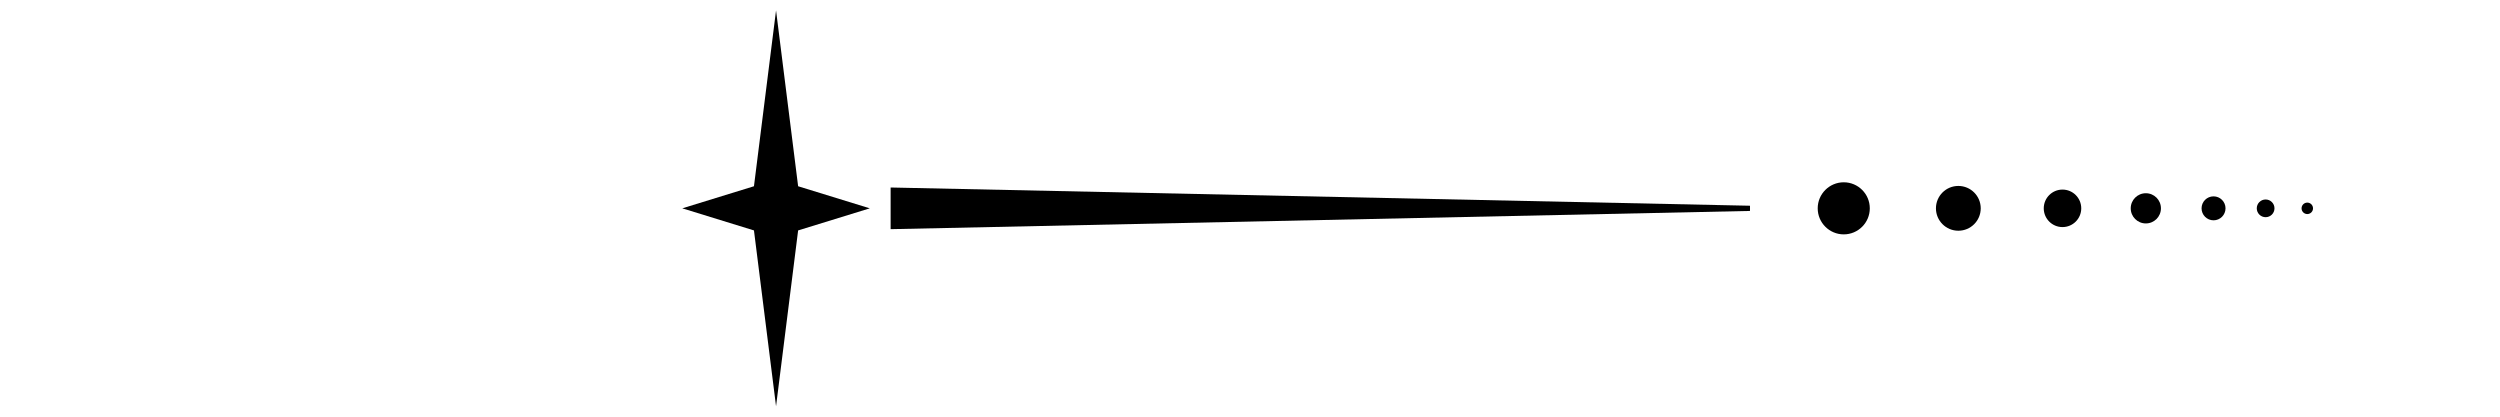
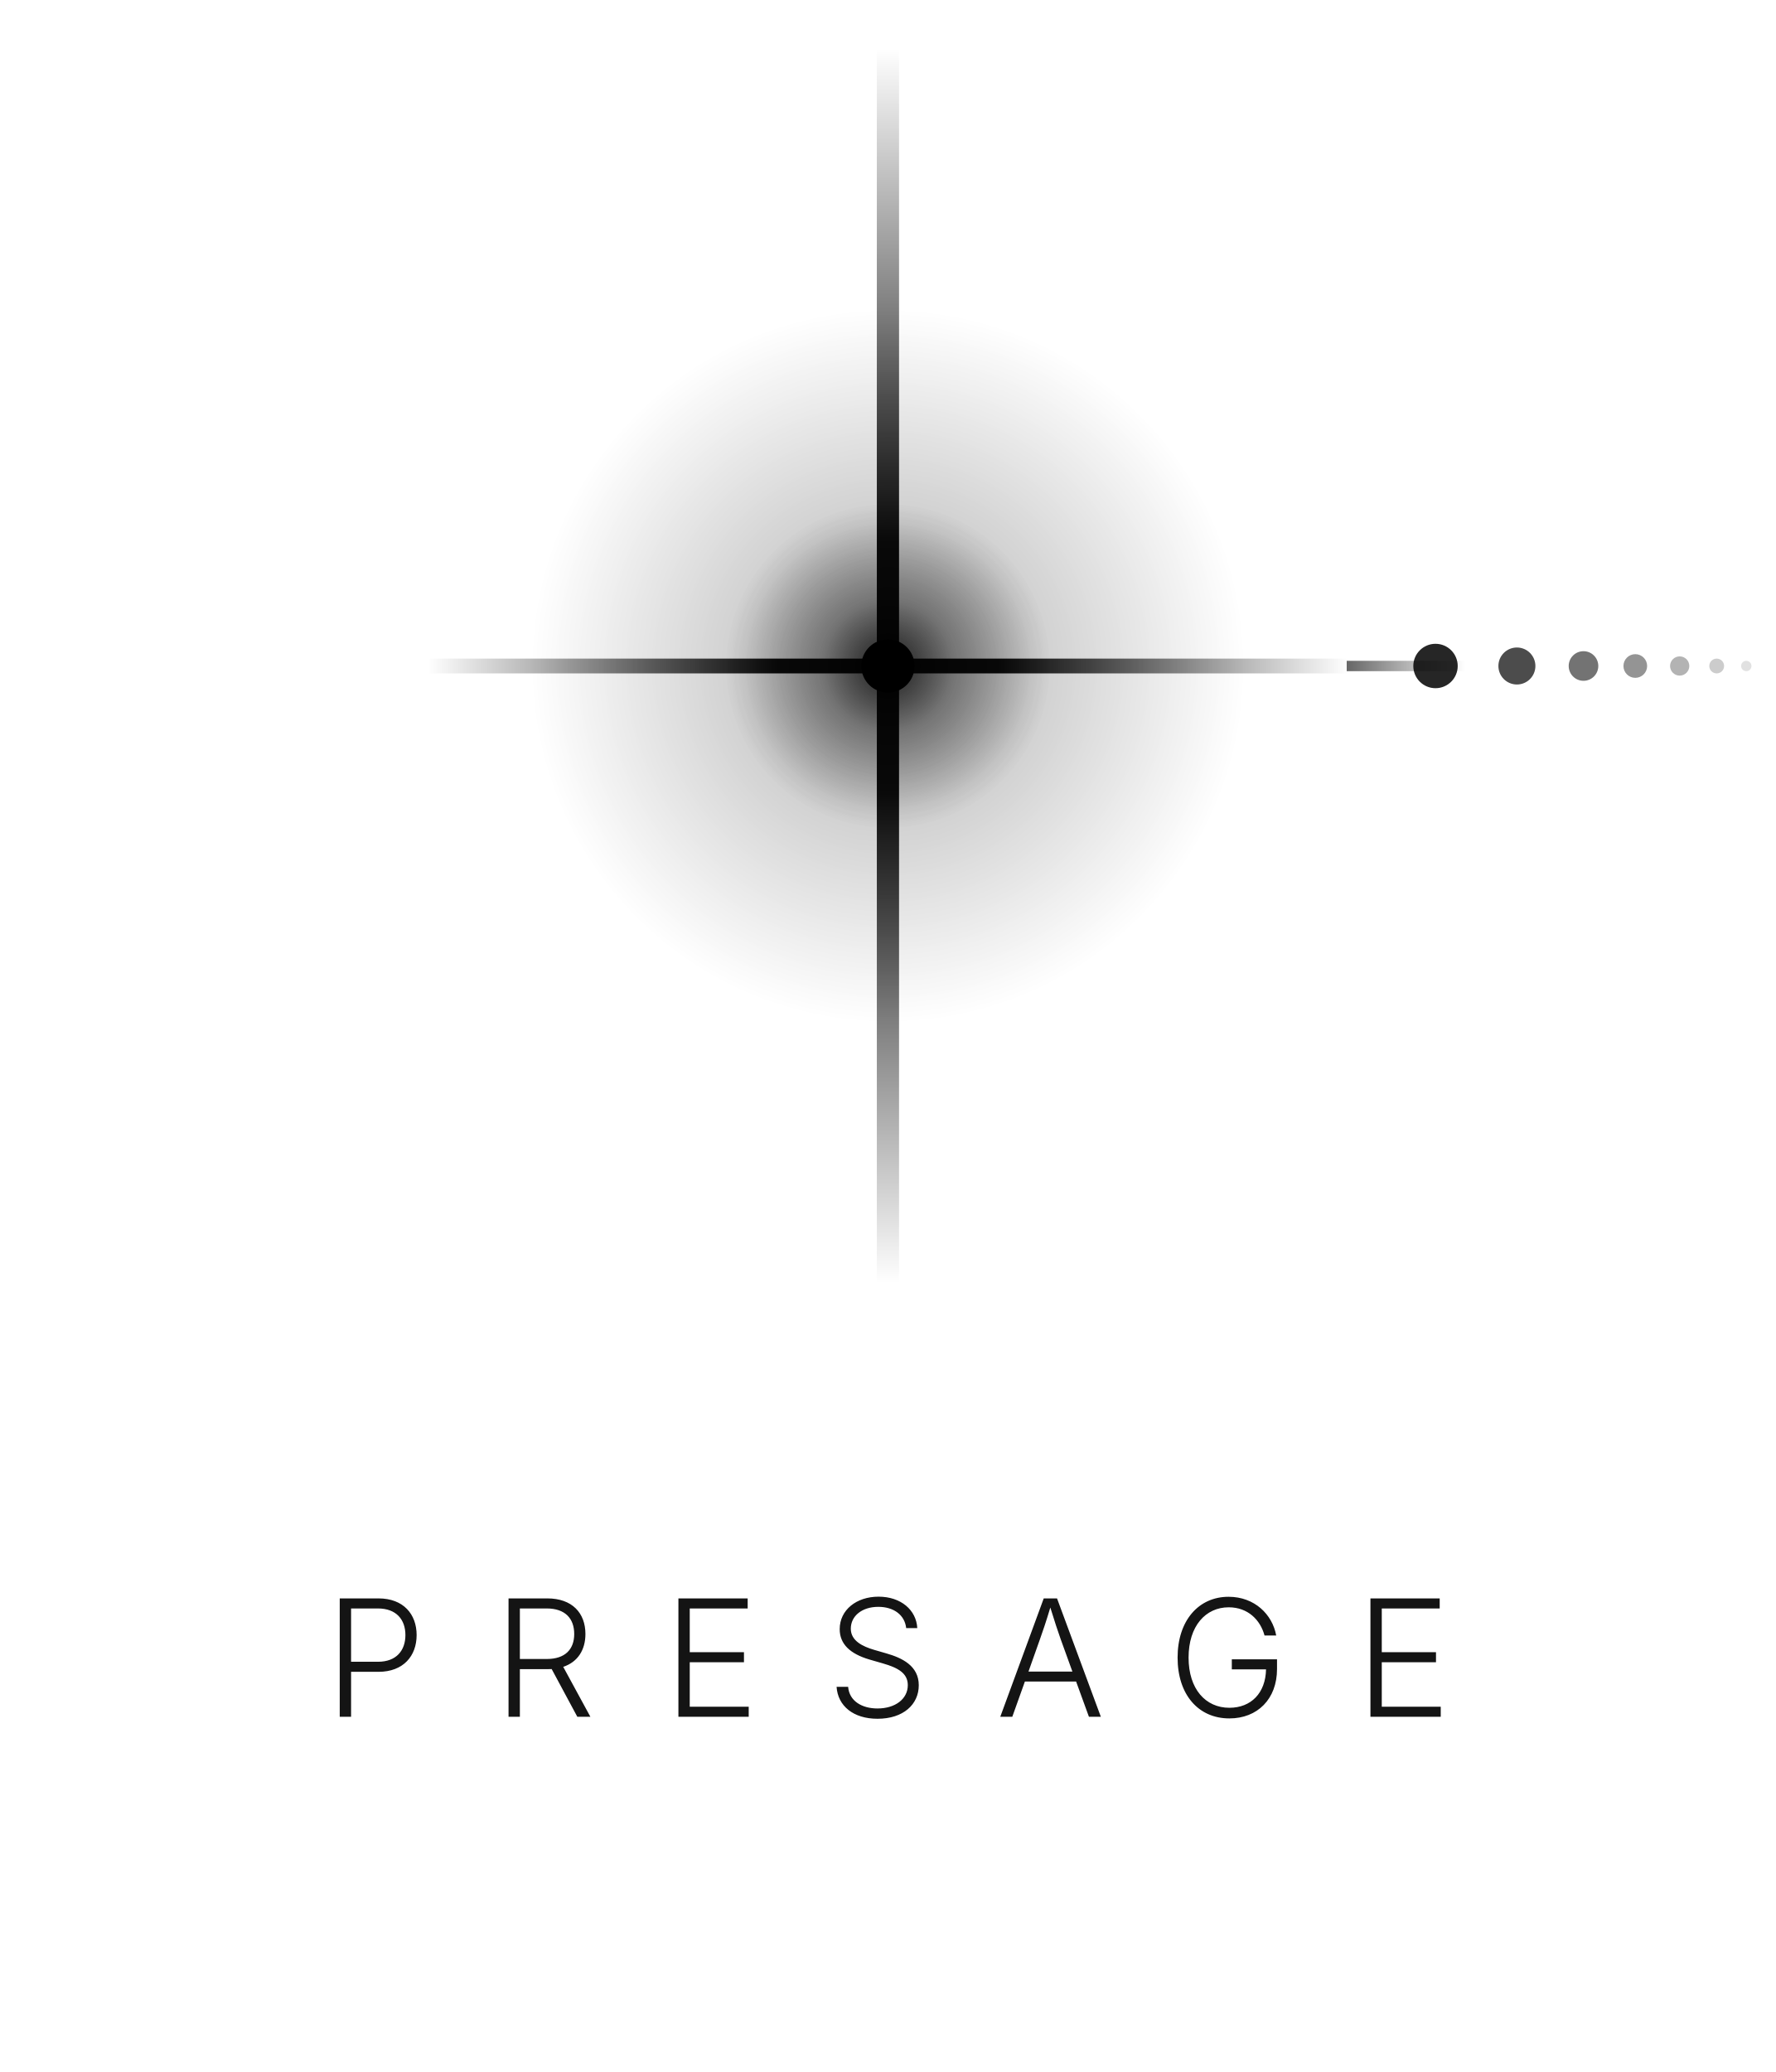
- <svg xmlns="http://www.w3.org/2000/svg" viewBox="0 0 480 80" fill="currentColor" role="img" aria-label="PRESAGE">
-   <path d="M 149 2 L 153.24 35.76 L 167 40 L 153.24 44.24 L 149 78 L 144.76 44.24 L 131 40 L 144.76 35.76 Z" />
-   <circle cx="149" cy="40" r="3" />
-   <polygon points="171,36 336,39.5 336,40.5 171,44" />
-   <circle cx="354" cy="40" r="5" />
-   <circle cx="376" cy="40" r="4.3" />
-   <circle cx="396" cy="40" r="3.6" />
-   <circle cx="412" cy="40" r="2.9" />
-   <circle cx="425" cy="40" r="2.3" />
-   <circle cx="435" cy="40" r="1.7" />
-   <circle cx="443" cy="40" r="1.1" />
+ <svg xmlns="http://www.w3.org/2000/svg" viewBox="0 0 240 280" fill="currentColor" role="img" aria-label="PRESAGE">
+   <defs>
+     <radialGradient id="psg-halo" cx="50%" cy="50%" r="50%">
+       <stop offset="0%" stop-color="currentColor" stop-opacity=".9" />
+       <stop offset="40%" stop-color="currentColor" stop-opacity=".35" />
+       <stop offset="100%" stop-color="currentColor" stop-opacity="0" />
+     </radialGradient>
+     <linearGradient id="psg-vline" x1="50%" y1="0%" x2="50%" y2="100%">
+       <stop offset="0%" stop-color="currentColor" stop-opacity="0" />
+       <stop offset="40%" stop-color="currentColor" stop-opacity=".95" />
+       <stop offset="60%" stop-color="currentColor" stop-opacity=".95" />
+       <stop offset="100%" stop-color="currentColor" stop-opacity="0" />
+     </linearGradient>
+     <linearGradient id="psg-hline" x1="0%" y1="50%" x2="100%" y2="50%">
+       <stop offset="0%" stop-color="currentColor" stop-opacity="0" />
+       <stop offset="38%" stop-color="currentColor" stop-opacity=".95" />
+       <stop offset="62%" stop-color="currentColor" stop-opacity=".95" />
+       <stop offset="100%" stop-color="currentColor" stop-opacity="0" />
+     </linearGradient>
+     <linearGradient id="psg-flare-r" x1="0%" y1="50%" x2="100%" y2="50%">
+       <stop offset="0%" stop-color="currentColor" stop-opacity=".75" />
+       <stop offset="100%" stop-color="currentColor" stop-opacity="0" />
+     </linearGradient>
+   </defs>
+   <circle cx="120" cy="90" r="48" fill="url(#psg-halo)" opacity=".55" />
+   <circle cx="120" cy="90" r="22" fill="url(#psg-halo)" opacity=".85" />
+   <rect x="118.5" y="6" width="3" height="168" fill="url(#psg-vline)" />
+   <rect x="58" y="89" width="124" height="2" fill="url(#psg-hline)" />
+   <circle cx="120" cy="90" r="3.6" fill="currentColor" />
+   <circle cx="120" cy="90" r="1.4" fill="currentColor" opacity="1" />
+   <rect x="182" y="89.3" width="16" height="1.4" fill="url(#psg-flare-r)" opacity=".8" />
+   <circle cx="194" cy="90" r="3.0" opacity=".85" />
+   <circle cx="205" cy="90" r="2.5" opacity=".70" />
+   <circle cx="214" cy="90" r="2.0" opacity=".55" />
+   <circle cx="221" cy="90" r="1.6" opacity=".42" />
+   <circle cx="227" cy="90" r="1.3" opacity=".30" />
+   <circle cx="232" cy="90" r="1.0" opacity=".20" />
+   <circle cx="236" cy="90" r="0.7" opacity=".12" />
+   <text x="120" y="232" text-anchor="middle" font-family="'Geist', 'Inter', system-ui, sans-serif" font-size="22" font-weight="300" letter-spacing="9" fill="currentColor" opacity=".92">PRESAGE</text>
</svg>
